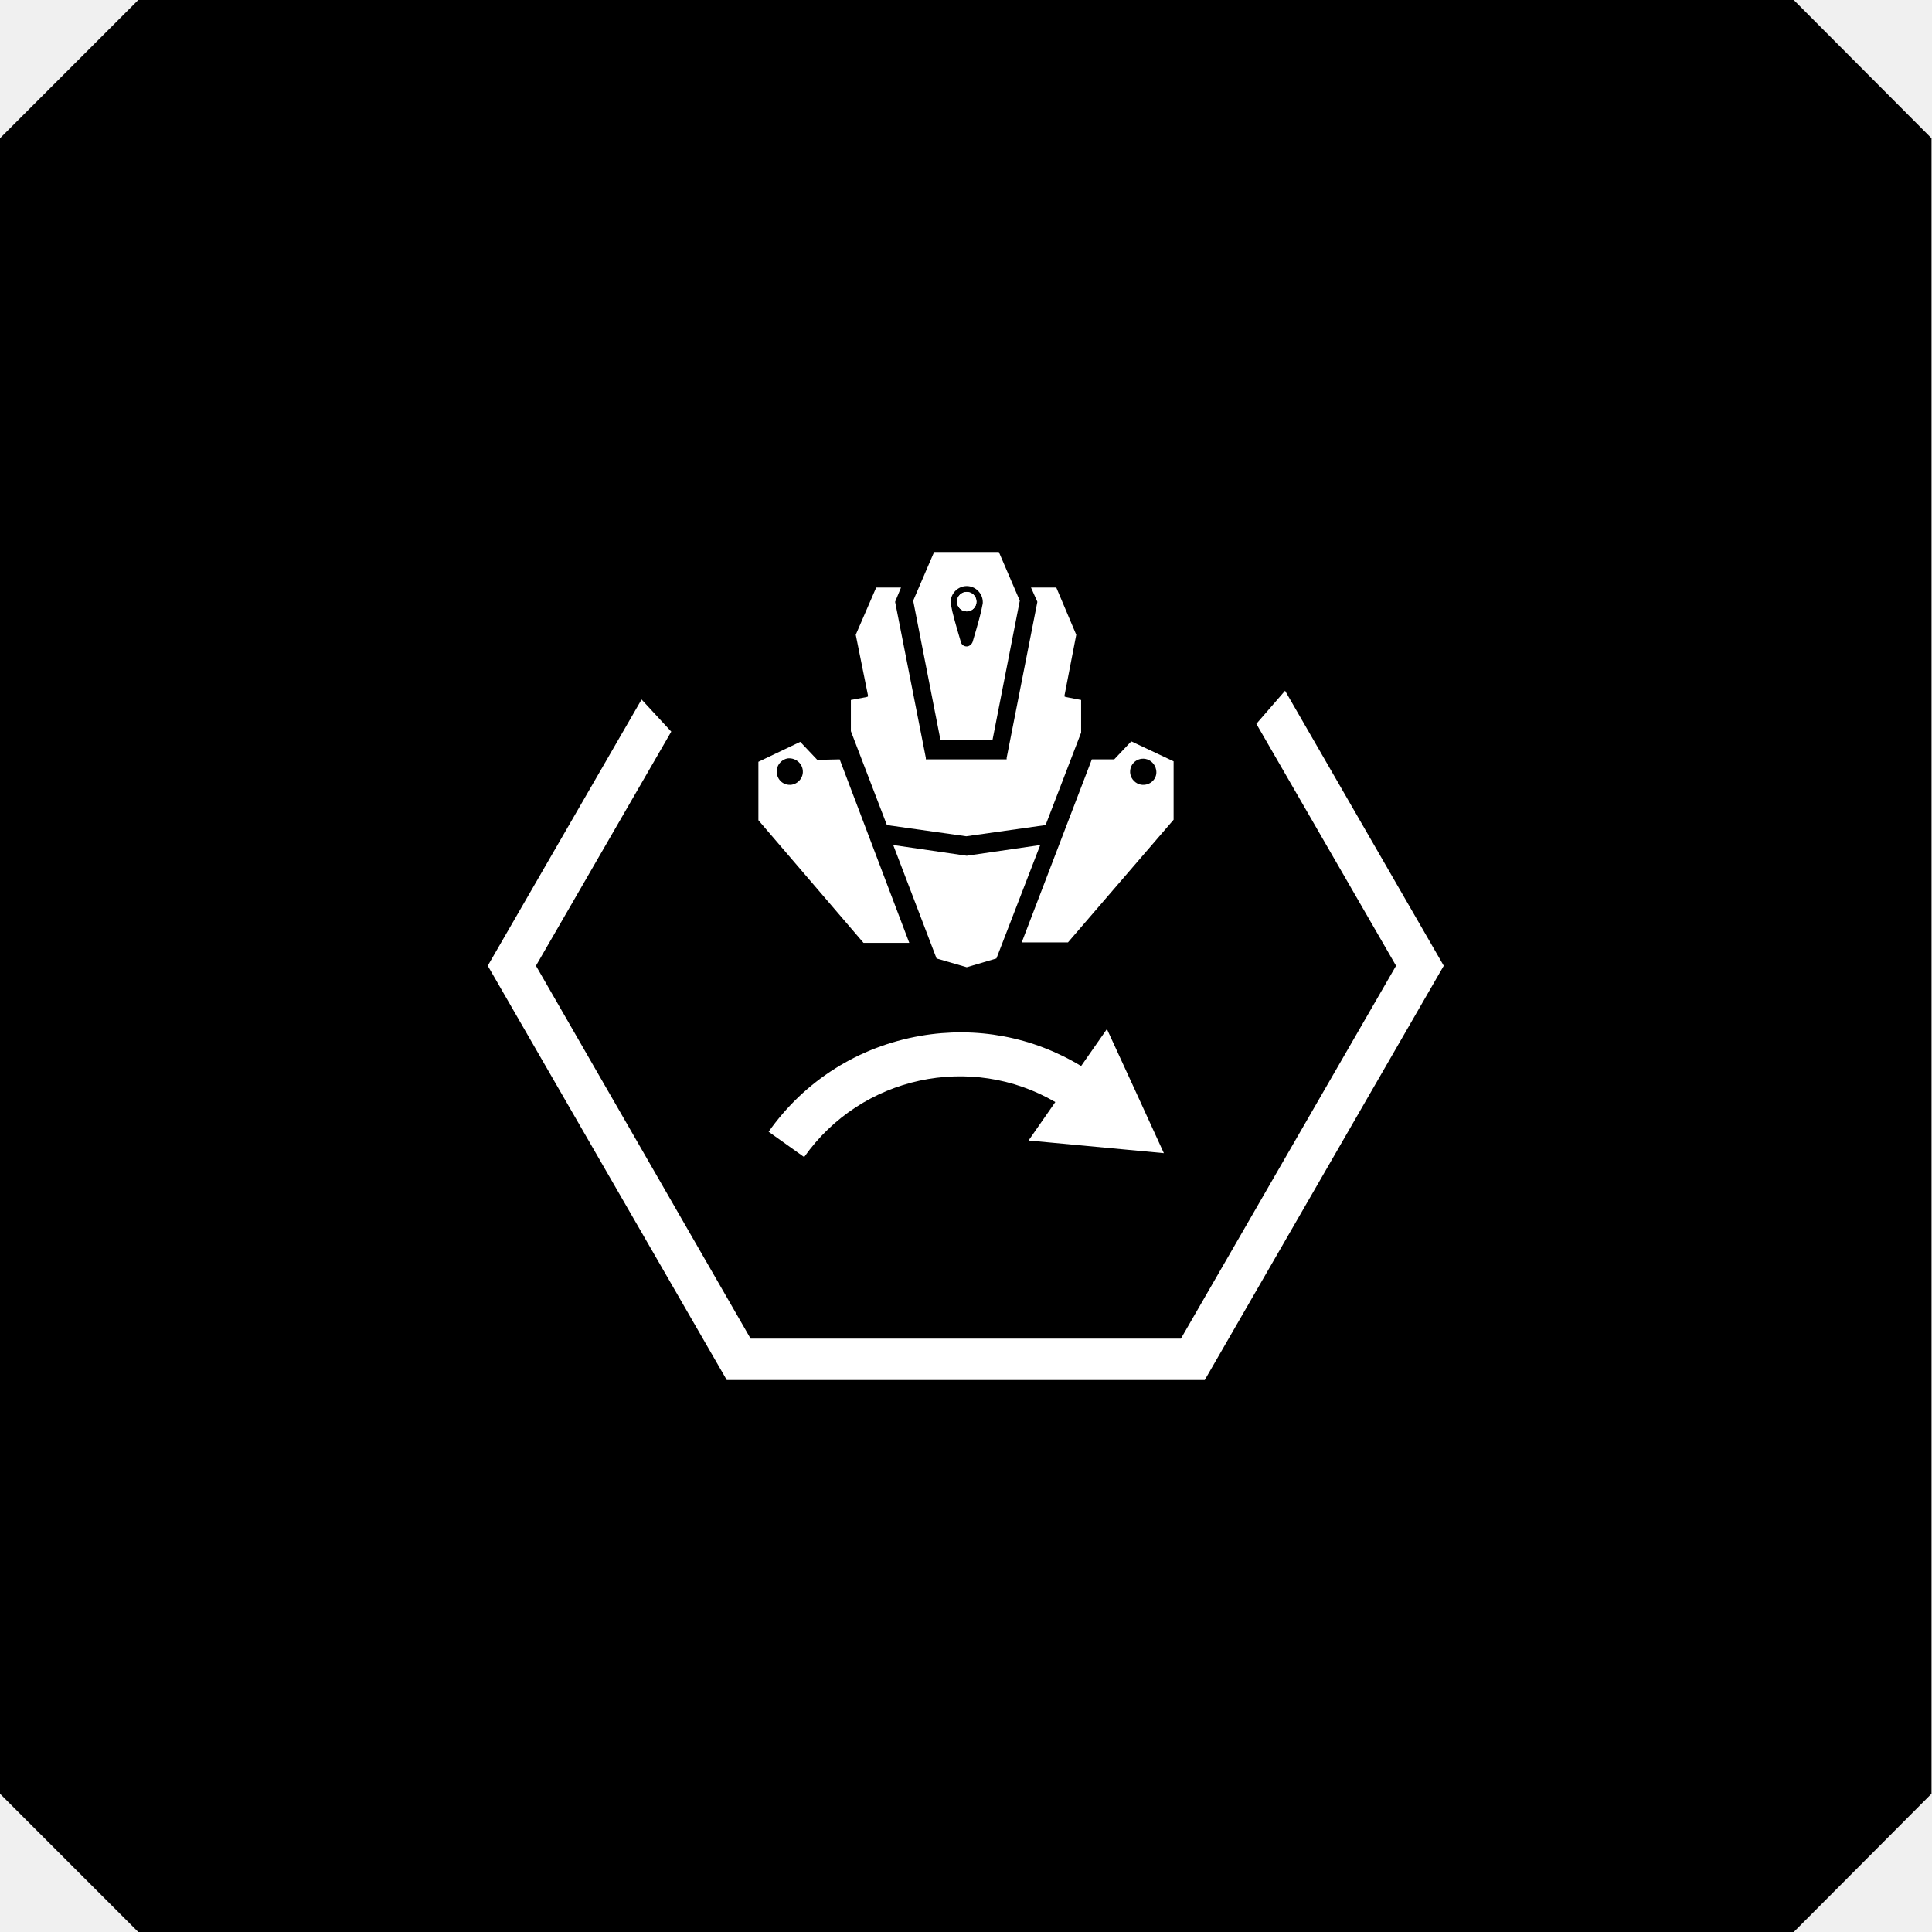
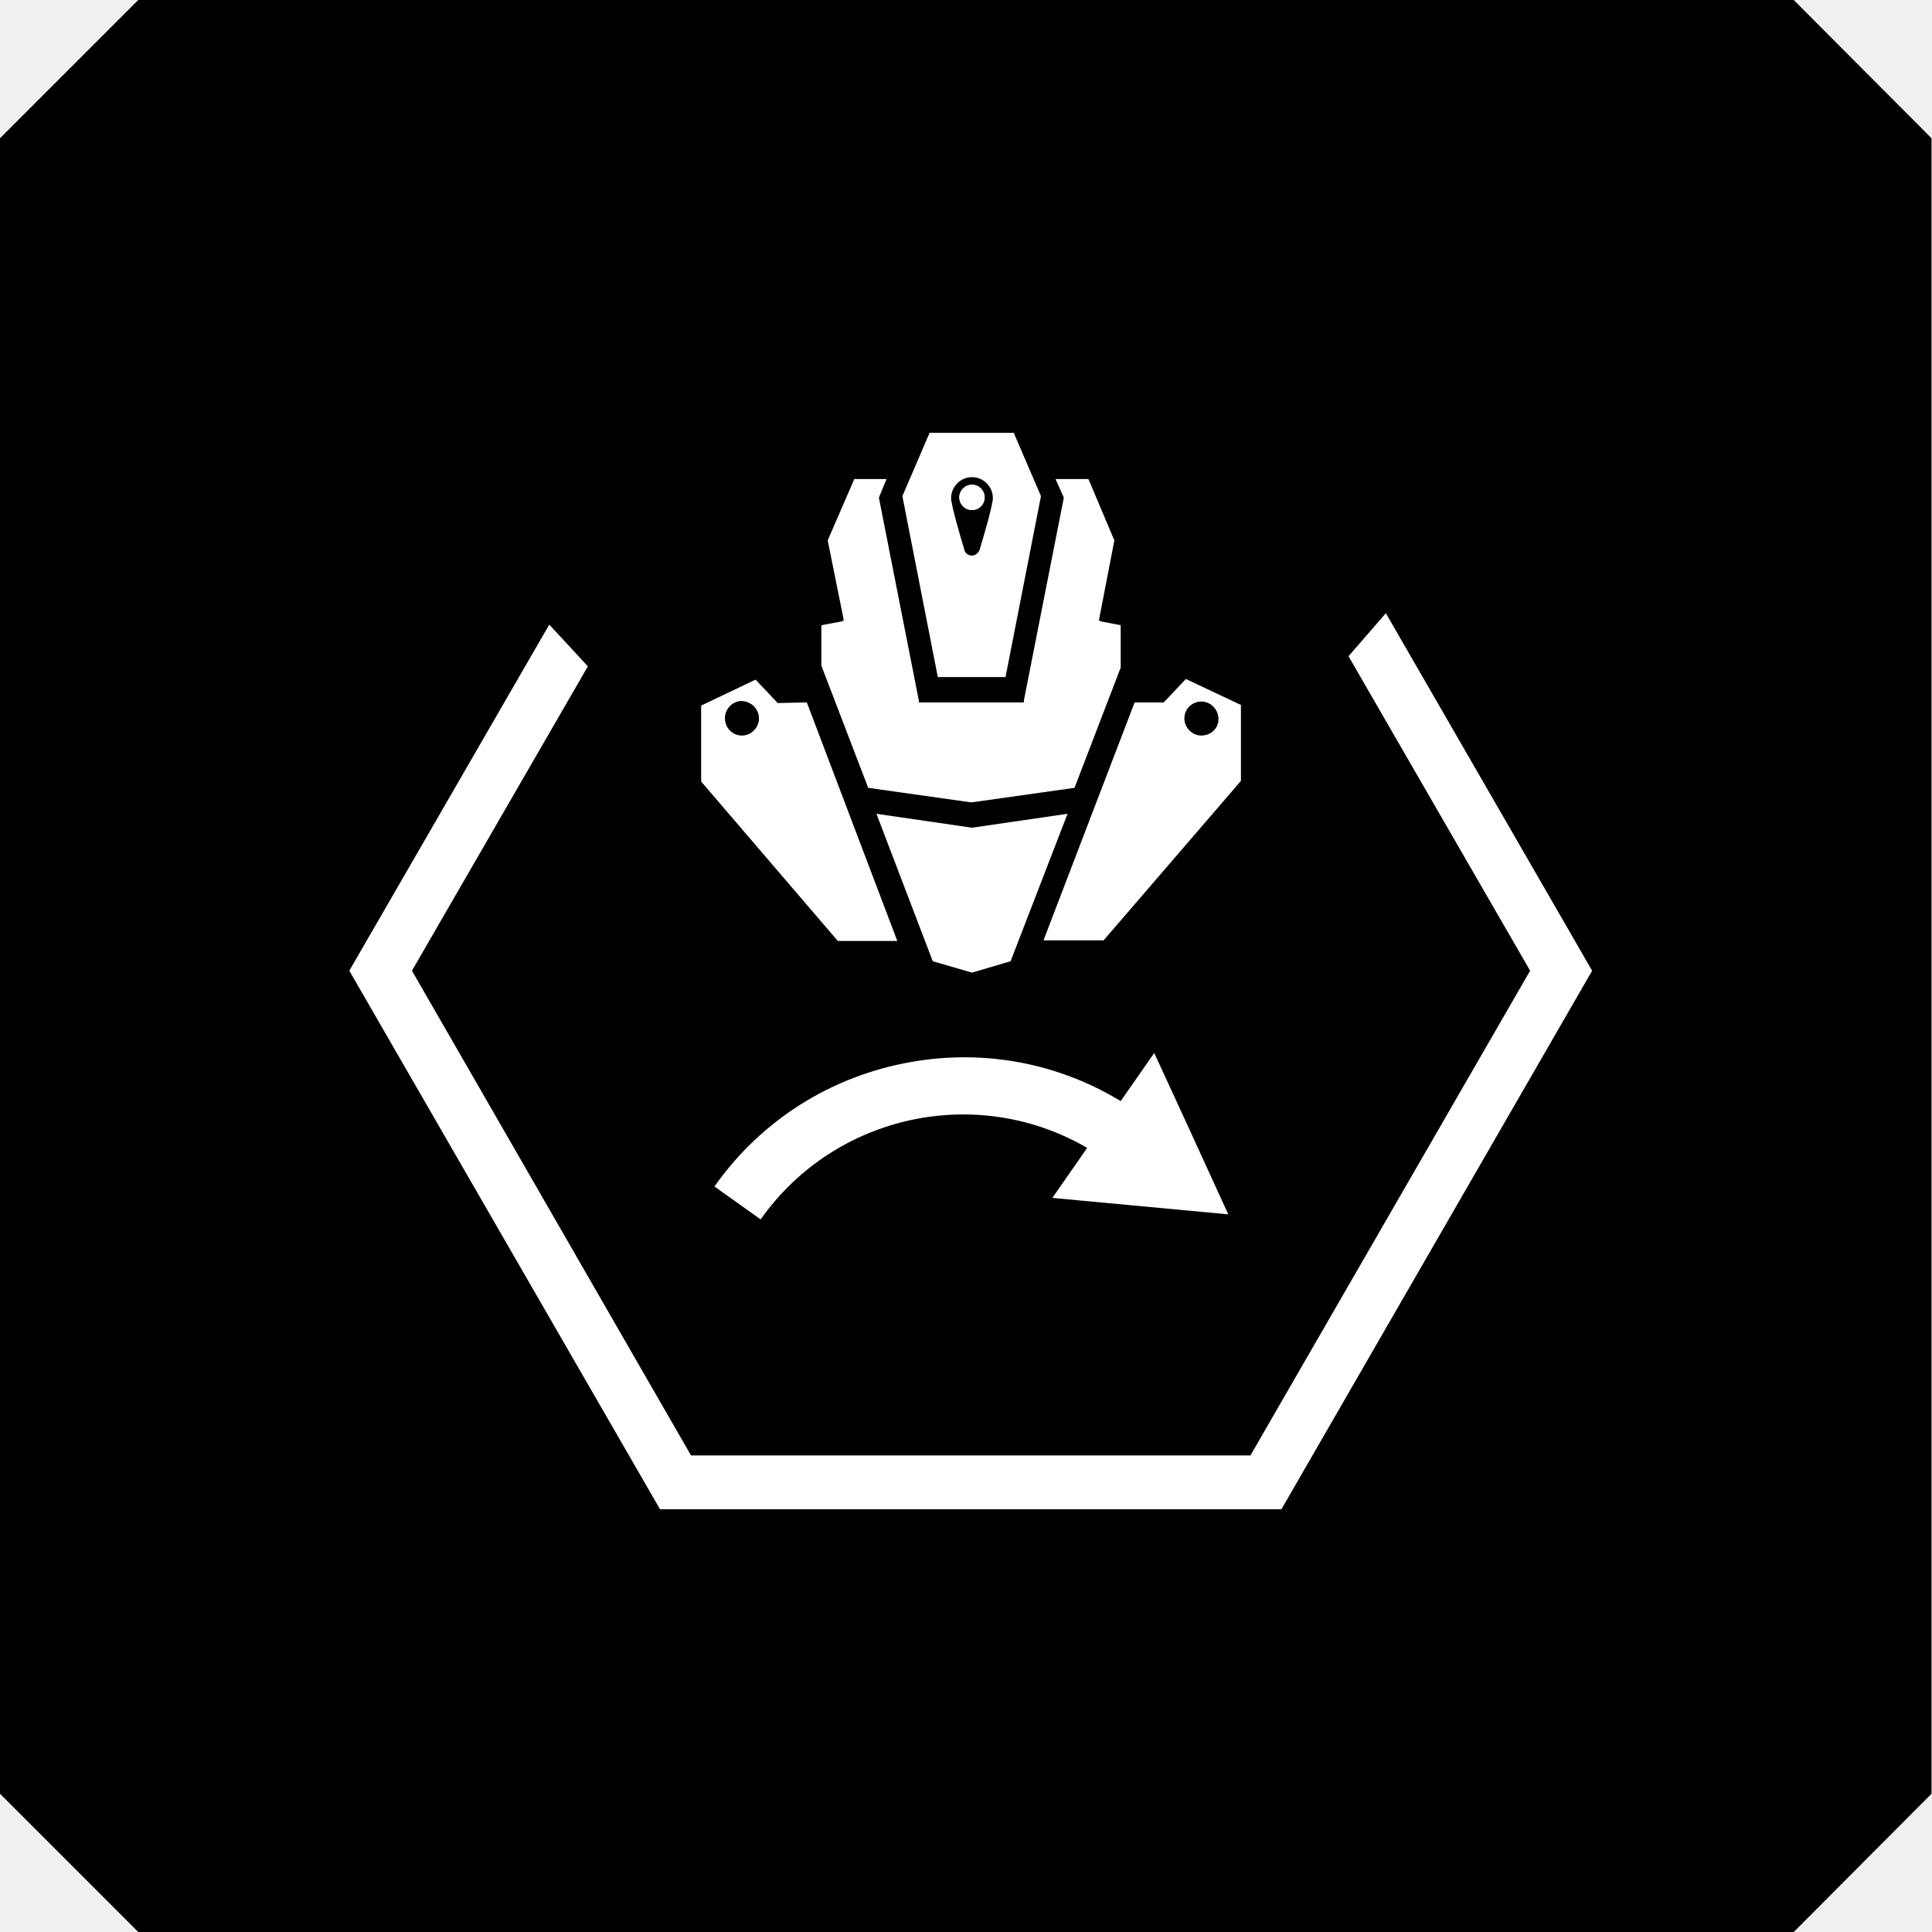
<svg xmlns="http://www.w3.org/2000/svg" xmlns:xlink="http://www.w3.org/1999/xlink" version="1.1" id="Layer_1" x="0px" y="0px" viewBox="0 0 39.68 39.69" style="enable-background:new 0 0 39.68 39.69;" xml:space="preserve">
  <style type="text/css">
	.st0{clip-path:url(#SVGID_00000016779610286649335500000000294595628094583432_);fill:#FFFFFF;}
</style>
  <polygon points="2.84,0 0,2.84 0,36.85 2.84,39.69 36.85,39.69 39.68,36.85 39.68,2.84 36.85,0 " />
-   <g>
+   <g transform="scale(1.3) translate(-4.5 -4.5)">
    <defs>
      <rect id="SVGID_1_" x="10.01" y="11.34" width="19.67" height="17.01" />
    </defs>
    <clipPath id="SVGID_00000055679466157170219090000000191525482243438994_">
      <use xlink:href="#SVGID_1_" style="overflow:visible;" />
    </clipPath>
    <path style="clip-path:url(#SVGID_00000055679466157170219090000000191525482243438994_);fill:#FFFFFF;" d="M23.32,22.4l-0.58-1.26   l-0.53,0.76c-0.99-0.6-2.15-0.82-3.3-0.62c-1.27,0.22-2.38,0.92-3.12,1.97l0.73,0.52c1.18-1.67,3.43-2.14,5.16-1.13l-0.55,0.79   l1.39,0.13l1.39,0.13L23.32,22.4z" />
    <polygon style="clip-path:url(#SVGID_00000055679466157170219090000000191525482243438994_);fill:#FFFFFF;" points="26.4,14.19    25.81,14.87 28.68,19.84 24.26,27.5 15.42,27.5 11.01,19.84 13.79,15.03 13.18,14.37 10.02,19.84 14.93,28.35 24.75,28.35    29.66,19.84  " />
    <path style="clip-path:url(#SVGID_00000055679466157170219090000000191525482243438994_);fill:#FFFFFF;" d="M20.06,12.36   c0,0.11-0.09,0.2-0.2,0.2c-0.11,0-0.2-0.09-0.2-0.2c0-0.11,0.09-0.2,0.2-0.2C19.97,12.16,20.06,12.25,20.06,12.36" />
    <path style="clip-path:url(#SVGID_00000055679466157170219090000000191525482243438994_);fill:#FFFFFF;" d="M20.52,11.34h-1.33   l-0.43,1l0.56,2.86h1.07l0.56-2.86L20.52,11.34z M20.18,12.44c-0.02,0.13-0.09,0.38-0.2,0.75c-0.02,0.05-0.07,0.09-0.12,0.09   c-0.06,0-0.11-0.04-0.12-0.09c-0.11-0.37-0.18-0.62-0.2-0.75c-0.01-0.02-0.01-0.05-0.01-0.07c0-0.18,0.15-0.33,0.33-0.33   c0.18,0,0.33,0.15,0.33,0.33C20.19,12.39,20.19,12.41,20.18,12.44" />
    <polygon style="clip-path:url(#SVGID_00000055679466157170219090000000191525482243438994_);fill:#FFFFFF;" points="22.21,14.38    22.21,15.05 21.48,16.95 19.85,17.18 18.22,16.95 17.48,15.02 17.48,14.38 17.8,14.32 17.83,14.31 17.83,14.28 17.58,13.04    18,12.07 18.51,12.07 18.39,12.36 18.39,12.37 18.39,12.37 19.02,15.57 19.02,15.6 20.68,15.6 20.68,15.57 21.31,12.37    21.31,12.37 21.31,12.36 21.18,12.07 21.7,12.07 22.11,13.04 21.87,14.28 21.87,14.31 21.9,14.32  " />
    <path style="clip-path:url(#SVGID_00000055679466157170219090000000191525482243438994_);fill:#FFFFFF;" d="M20.06,12.36   c0,0.11-0.09,0.2-0.2,0.2c-0.11,0-0.2-0.09-0.2-0.2c0-0.11,0.09-0.2,0.2-0.2C19.97,12.16,20.06,12.25,20.06,12.36" />
    <path style="clip-path:url(#SVGID_00000055679466157170219090000000191525482243438994_);fill:#FFFFFF;" d="M17.25,15.6l-0.46,0.01   l-0.35-0.37l-0.86,0.41v1.2l2.16,2.52h0.94L17.25,15.6z M16.49,15.9c-0.02,0.11-0.11,0.2-0.22,0.22c-0.19,0.03-0.34-0.13-0.31-0.32   c0.02-0.11,0.11-0.2,0.22-0.22C16.36,15.56,16.52,15.71,16.49,15.9" />
    <polygon style="clip-path:url(#SVGID_00000055679466157170219090000000191525482243438994_);fill:#FFFFFF;" points="21.37,17.36    20.47,19.69 19.86,19.87 19.24,19.69 18.35,17.36 19.86,17.58  " />
    <path style="clip-path:url(#SVGID_00000055679466157170219090000000191525482243438994_);fill:#FFFFFF;" d="M23.24,15.23   l-0.35,0.37l-0.46,0l-1.44,3.76h0.95l2.17-2.52v-1.2L23.24,15.23z M23.44,16.12c-0.11-0.02-0.2-0.11-0.22-0.22   c-0.03-0.19,0.13-0.34,0.31-0.31c0.11,0.02,0.2,0.11,0.22,0.22C23.79,15.99,23.63,16.15,23.44,16.12" />
  </g>
</svg>
